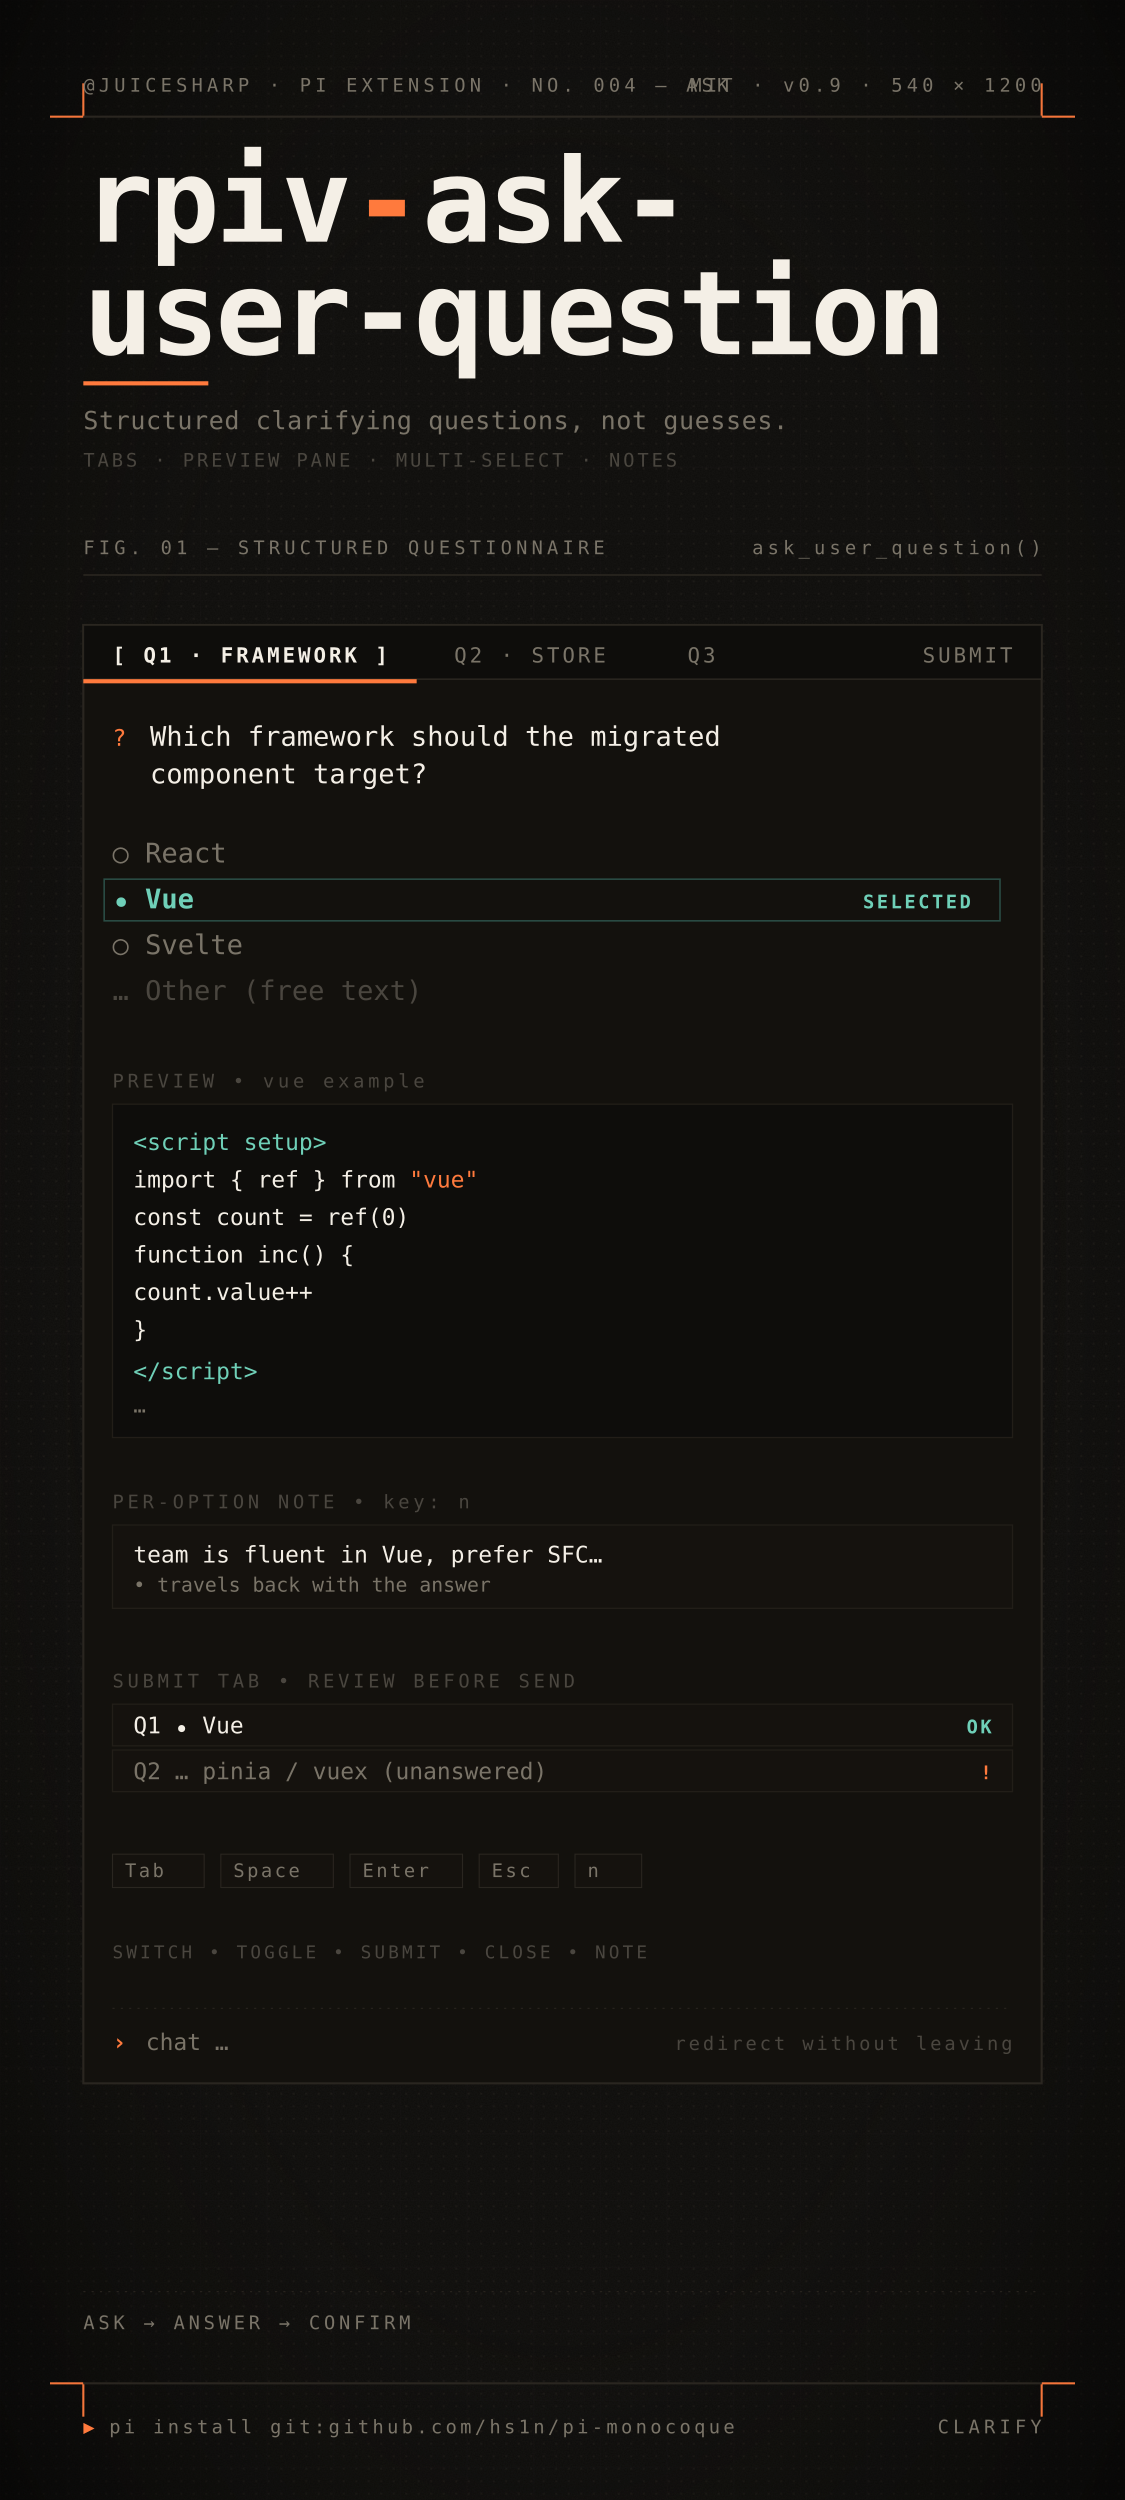
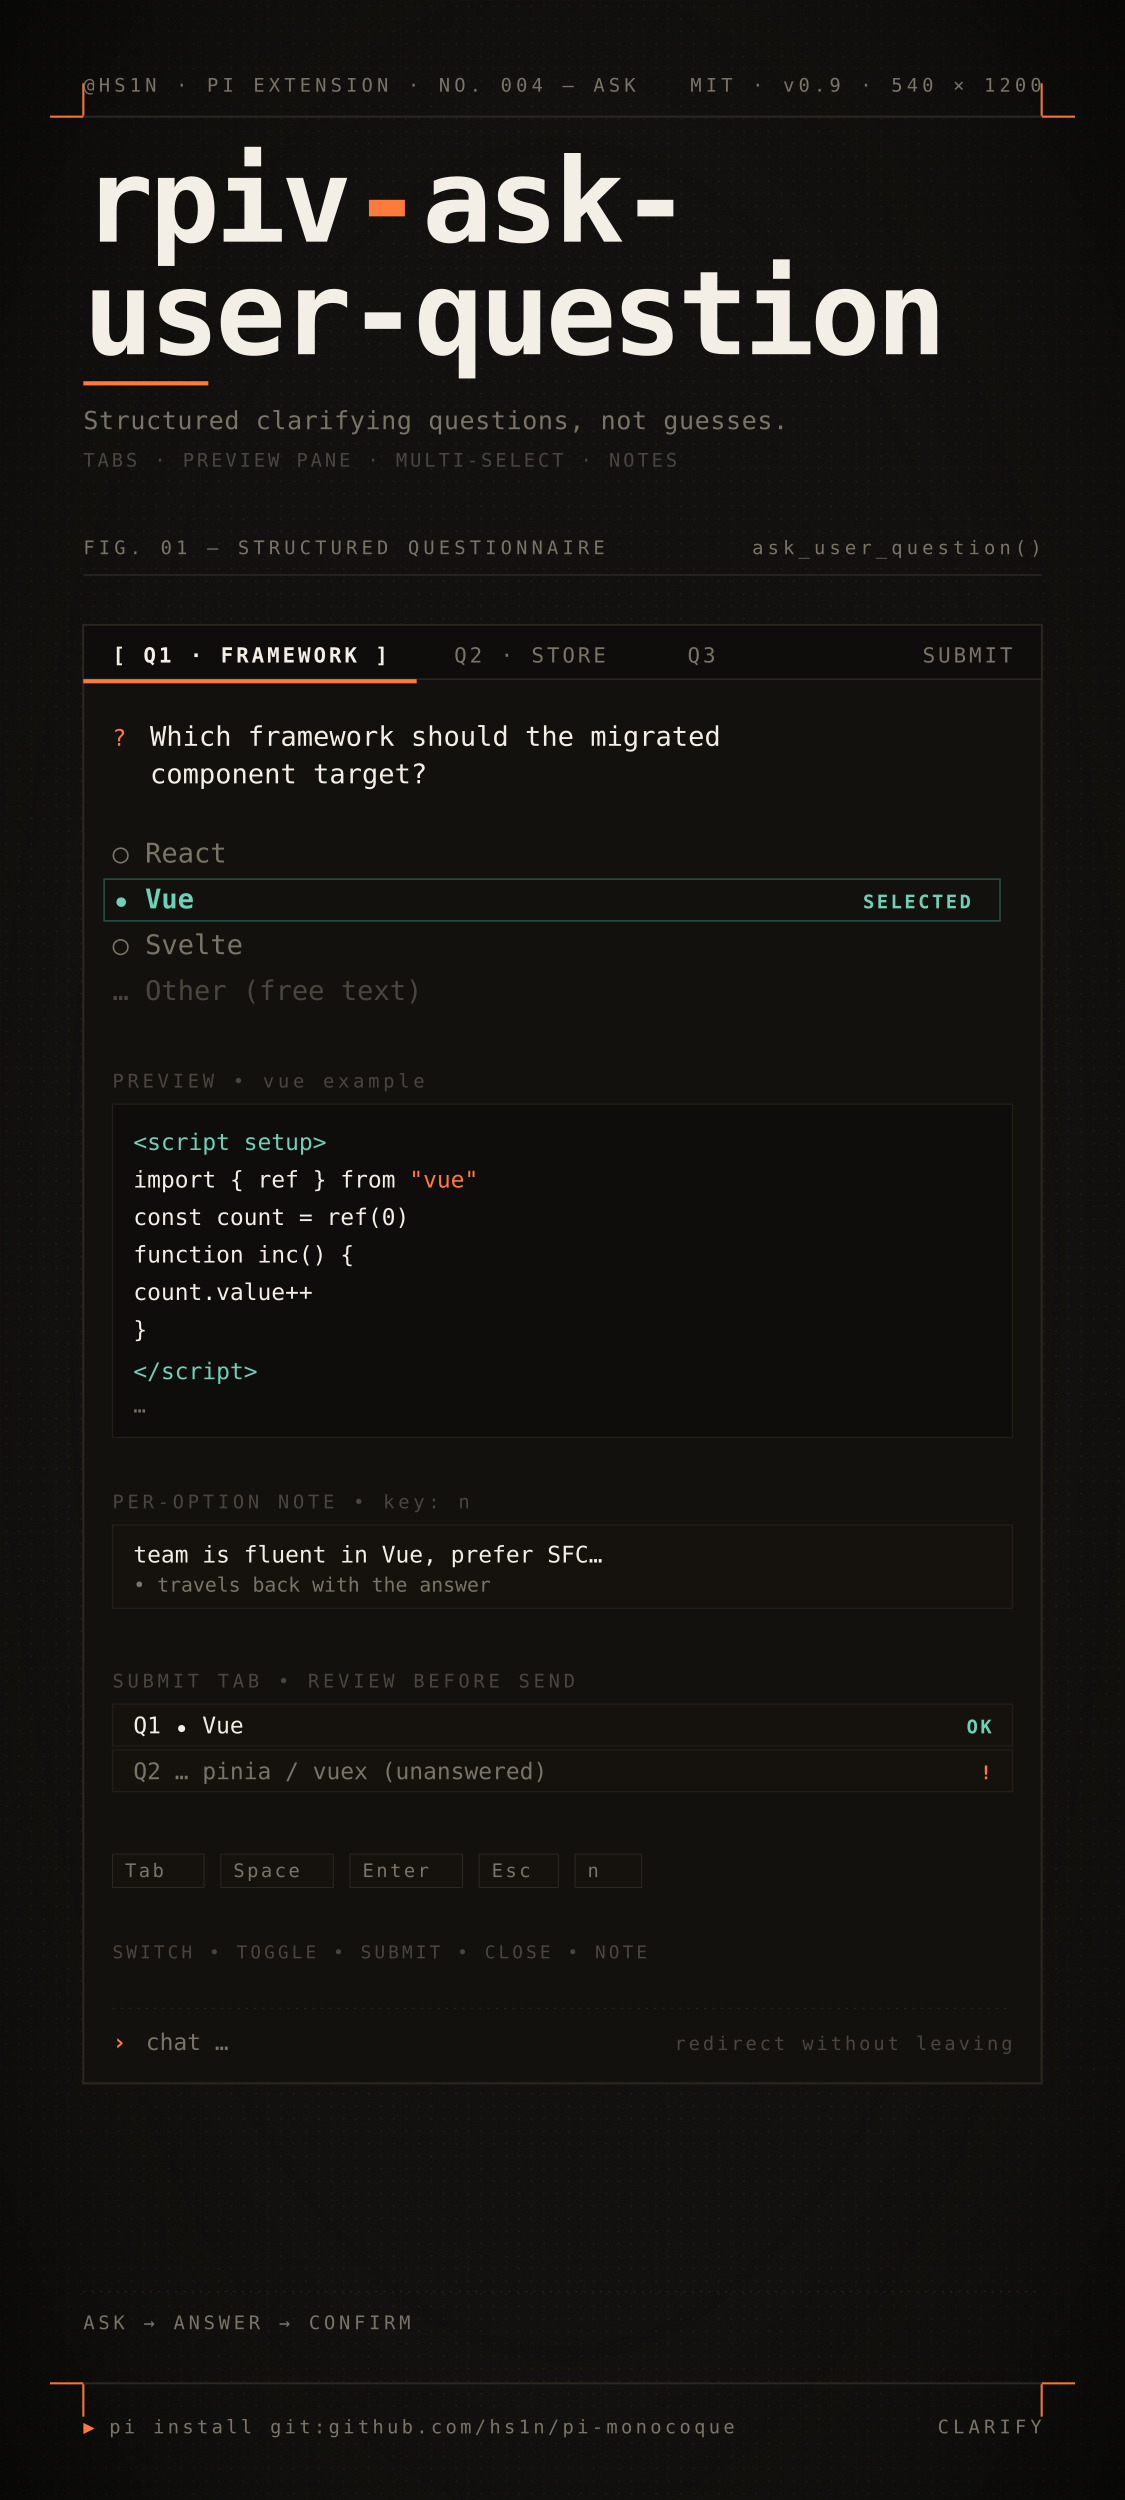
<svg xmlns="http://www.w3.org/2000/svg" viewBox="0 0 540 1200" role="img" aria-label="rpiv-ask-user-question — Structured clarifying questions instead of guessing" preserveAspectRatio="xMidYMid meet">
  <defs>
    <style>
      .mono   { font-family: 'JetBrains Mono', 'Fira Code', 'SFMono-Regular', ui-monospace, Menlo, Consolas, monospace; }
      .ink    { fill: #F4EFE6; }
      .paper  { fill: #0E0D0B; }
      .muted  { fill: #7A7468; }
      .dim    { fill: #4A463F; }
      .accent { fill: #FF7A3D; }
      .mint   { fill: #6FD0B8; }
      .rule   { stroke: #2A2620; }
      .rule-bright { stroke: #FF7A3D; }
    </style>
    <filter id="grain" x="0" y="0" width="100%" height="100%">
      <feTurbulence type="fractalNoise" baseFrequency="1.4" numOctaves="2" seed="17" />
      <feColorMatrix values="0 0 0 0 0.96  0 0 0 0 0.94  0 0 0 0 0.88  0 0 0 0.06 0" />
    </filter>
    <pattern id="grid" width="32" height="32" patternUnits="userSpaceOnUse">
      <path d="M32 0 H0 V32" fill="none" stroke="#161411" stroke-width="0.5" />
    </pattern>
    <pattern id="dots" width="6" height="6" patternUnits="userSpaceOnUse">
      <circle cx="3" cy="3" r="0.6" fill="#231F1A" />
    </pattern>
    <radialGradient id="vignette" cx="50%" cy="50%" r="70%">
      <stop offset="60%" stop-color="#0E0D0B" stop-opacity="0" />
      <stop offset="100%" stop-color="#000" stop-opacity="0.55" />
    </radialGradient>
  </defs>
  <rect width="540" height="1200" class="paper" />
  <rect width="540" height="1200" fill="url(#grid)" opacity="0.55" />
  <rect width="540" height="1200" fill="url(#dots)" opacity="0.4" />
  <rect width="540" height="1200" filter="url(#grain)" opacity="0.5" />
  <rect width="540" height="1200" fill="url(#vignette)" />
  <g class="rule-bright" stroke-width="1" fill="none" opacity="0.95">
    <path d="M24 56 L40 56 M40 40 L40 56" />
    <path d="M516 56 L500 56 M500 40 L500 56" />
    <path d="M24 1144 L40 1144 M40 1160 L40 1144" />
    <path d="M516 1144 L500 1144 M500 1160 L500 1144" />
  </g>
  <line x1="40" y1="56" x2="500" y2="56" class="rule" stroke-width="1" />
-   <text class="mono muted" x="40" y="44" font-size="9" letter-spacing="2">@JUICESHARP · PI EXTENSION · NO. 004 – ASK</text>
+   <text class="mono muted" x="40" y="44" font-size="9" letter-spacing="2">@HS1N · PI EXTENSION · NO. 004 – ASK</text>
  <text class="mono muted" x="500" y="44" font-size="9" letter-spacing="2" text-anchor="end">MIT · v0.9 · 540 × 1200</text>
  <text class="mono ink" x="40" y="116" font-size="56" font-weight="700" letter-spacing="-2">rpiv<tspan class="accent">-</tspan>ask-</text>
  <text class="mono ink" x="40" y="170" font-size="56" font-weight="700" letter-spacing="-2">user-question</text>
  <line x1="40" y1="184" x2="100" y2="184" class="rule-bright" stroke-width="2" />
  <text class="mono muted" x="40" y="206" font-size="12" letter-spacing="0.3">Structured clarifying questions, not guesses.</text>
  <text class="mono dim" x="40" y="224" font-size="9" letter-spacing="1.4">TABS · PREVIEW PANE · MULTI-SELECT · NOTES</text>
  <text class="mono muted" x="40" y="266" font-size="9" letter-spacing="2">FIG. 01 — STRUCTURED QUESTIONNAIRE</text>
  <text class="mono muted" x="500" y="266" font-size="9" letter-spacing="2" text-anchor="end">ask_user_question()</text>
  <line x1="40" y1="276" x2="500" y2="276" class="rule" stroke-width="0.75" />
  <g transform="translate(40 300)">
    <rect x="0" y="0" width="460" height="700" fill="#13110D" stroke="#2A2620" stroke-width="1" />
    <rect x="0" y="0" width="460" height="26" fill="#0E0D0B" stroke="#2A2620" stroke-width="0.75" />
    <rect x="0" y="26" width="160" height="2" fill="#FF7A3D" />
    <text class="mono ink" x="14" y="18" font-size="10" letter-spacing="1.4" font-weight="700">[ Q1 · FRAMEWORK ]</text>
    <text class="mono muted" x="178" y="18" font-size="10" letter-spacing="1.4">Q2 · STORE</text>
    <text class="mono muted" x="290" y="18" font-size="10" letter-spacing="1.4">Q3</text>
    <text class="mono muted" x="446" y="18" font-size="10" letter-spacing="1.4" text-anchor="end">SUBMIT</text>
    <text class="mono accent" x="14" y="58" font-size="11" letter-spacing="1.4">?</text>
    <text class="mono ink" x="32" y="58" font-size="13">Which framework should the migrated</text>
    <text class="mono ink" x="32" y="76" font-size="13">component target?</text>
    <g transform="translate(14 100)">
      <text class="mono muted" x="0" y="14" font-size="13">  ○ React</text>
      <rect x="-4" y="22" width="430" height="20" fill="#13110D" stroke="#2A4D45" stroke-width="0.75" />
      <text class="mono mint" x="0" y="36" font-size="13" font-weight="700">⏺ Vue</text>
      <text class="mono mint" x="412" y="36" font-size="9" letter-spacing="1.2" text-anchor="end" font-weight="700">SELECTED</text>
      <text class="mono muted" x="0" y="58" font-size="13">  ○ Svelte</text>
      <text class="mono dim" x="0" y="80" font-size="13">  … Other (free text)</text>
    </g>
    <text class="mono dim" x="14" y="222" font-size="9" letter-spacing="1.8">PREVIEW • vue example</text>
    <rect x="14" y="230" width="432" height="160" fill="#0E0D0B" stroke="#221E18" stroke-width="0.6" />
    <text class="mono mint" x="24" y="252" font-size="11">&lt;script setup&gt;</text>
    <text class="mono ink" x="24" y="270" font-size="11">import { ref } from <tspan class="accent">"vue"</tspan>
    </text>
    <text class="mono ink" x="24" y="288" font-size="11">const count = ref(0)</text>
    <text class="mono ink" x="24" y="306" font-size="11">function inc() {</text>
    <text class="mono ink" x="24" y="324" font-size="11">  count.value++</text>
    <text class="mono ink" x="24" y="342" font-size="11">}</text>
    <text class="mono mint" x="24" y="362" font-size="11">&lt;/script&gt;</text>
    <text class="mono muted" x="24" y="378" font-size="10">…</text>
    <text class="mono dim" x="14" y="424" font-size="9" letter-spacing="1.8">PER-OPTION NOTE • key: n</text>
    <rect x="14" y="432" width="432" height="40" fill="#15120E" stroke="#221E18" stroke-width="0.6" />
    <text class="mono ink" x="24" y="450" font-size="11">team is fluent in Vue, prefer SFC…</text>
    <text class="mono muted" x="24" y="464" font-size="9.5">• travels back with the answer</text>
    <text class="mono dim" x="14" y="510" font-size="9" letter-spacing="1.8">SUBMIT TAB • REVIEW BEFORE SEND</text>
    <rect x="14" y="518" width="432" height="20" fill="#15120E" stroke="#221E18" stroke-width="0.6" />
    <text class="mono ink" x="24" y="532" font-size="11">Q1 ⏺ Vue</text>
    <text class="mono mint" x="436" y="532" font-size="9" letter-spacing="1.2" text-anchor="end" font-weight="700">OK</text>
    <rect x="14" y="540" width="432" height="20" fill="#15120E" stroke="#221E18" stroke-width="0.6" />
    <text class="mono muted" x="24" y="554" font-size="11">Q2 … pinia / vuex (unanswered)</text>
    <text class="mono accent" x="436" y="554" font-size="9" letter-spacing="1.2" text-anchor="end" font-weight="700">!</text>
    <g transform="translate(14 590)">
      <rect x="0" y="0" width="44" height="16" fill="#15120E" stroke="#2A2620" stroke-width="0.5" />
      <rect x="52" y="0" width="54" height="16" fill="#15120E" stroke="#2A2620" stroke-width="0.5" />
      <rect x="114" y="0" width="54" height="16" fill="#15120E" stroke="#2A2620" stroke-width="0.5" />
      <rect x="176" y="0" width="38" height="16" fill="#15120E" stroke="#2A2620" stroke-width="0.5" />
      <rect x="222" y="0" width="32" height="16" fill="#15120E" stroke="#2A2620" stroke-width="0.5" />
      <text class="mono muted" x="6" y="11" font-size="9" letter-spacing="1.2">Tab</text>
      <text class="mono muted" x="58" y="11" font-size="9" letter-spacing="1.2">Space</text>
      <text class="mono muted" x="120" y="11" font-size="9" letter-spacing="1.2">Enter</text>
      <text class="mono muted" x="182" y="11" font-size="9" letter-spacing="1.2">Esc</text>
      <text class="mono muted" x="228" y="11" font-size="9" letter-spacing="1.2">n</text>
    </g>
    <text class="mono dim" x="14" y="640" font-size="8.5" letter-spacing="1.5">SWITCH • TOGGLE • SUBMIT • CLOSE • NOTE</text>
    <line x1="14" y1="664" x2="446" y2="664" stroke="#2A2620" stroke-width="0.5" stroke-dasharray="1 3" />
    <text class="mono accent" x="14" y="684" font-size="11" font-weight="700">›</text>
    <text class="mono muted" x="30" y="684" font-size="11">chat …</text>
    <text class="mono dim" x="446" y="684" font-size="9" letter-spacing="1.4" text-anchor="end">redirect without leaving</text>
  </g>
  <line x1="40" y1="1100" x2="500" y2="1100" class="rule" stroke-width="0.5" stroke-dasharray="1 3" />
  <text class="mono muted" x="40" y="1118" font-size="9" letter-spacing="1.8">ASK → ANSWER → CONFIRM</text>
  <line x1="40" y1="1144" x2="500" y2="1144" class="rule" stroke-width="1" />
  <text class="mono muted" x="40" y="1168" font-size="9" letter-spacing="1.6">
    <tspan class="accent">▶</tspan>  pi install git:github.com/hs1n/pi-monocoque
  </text>
  <text class="mono muted" x="500" y="1168" font-size="9" letter-spacing="2" text-anchor="end">CLARIFY</text>
</svg>
